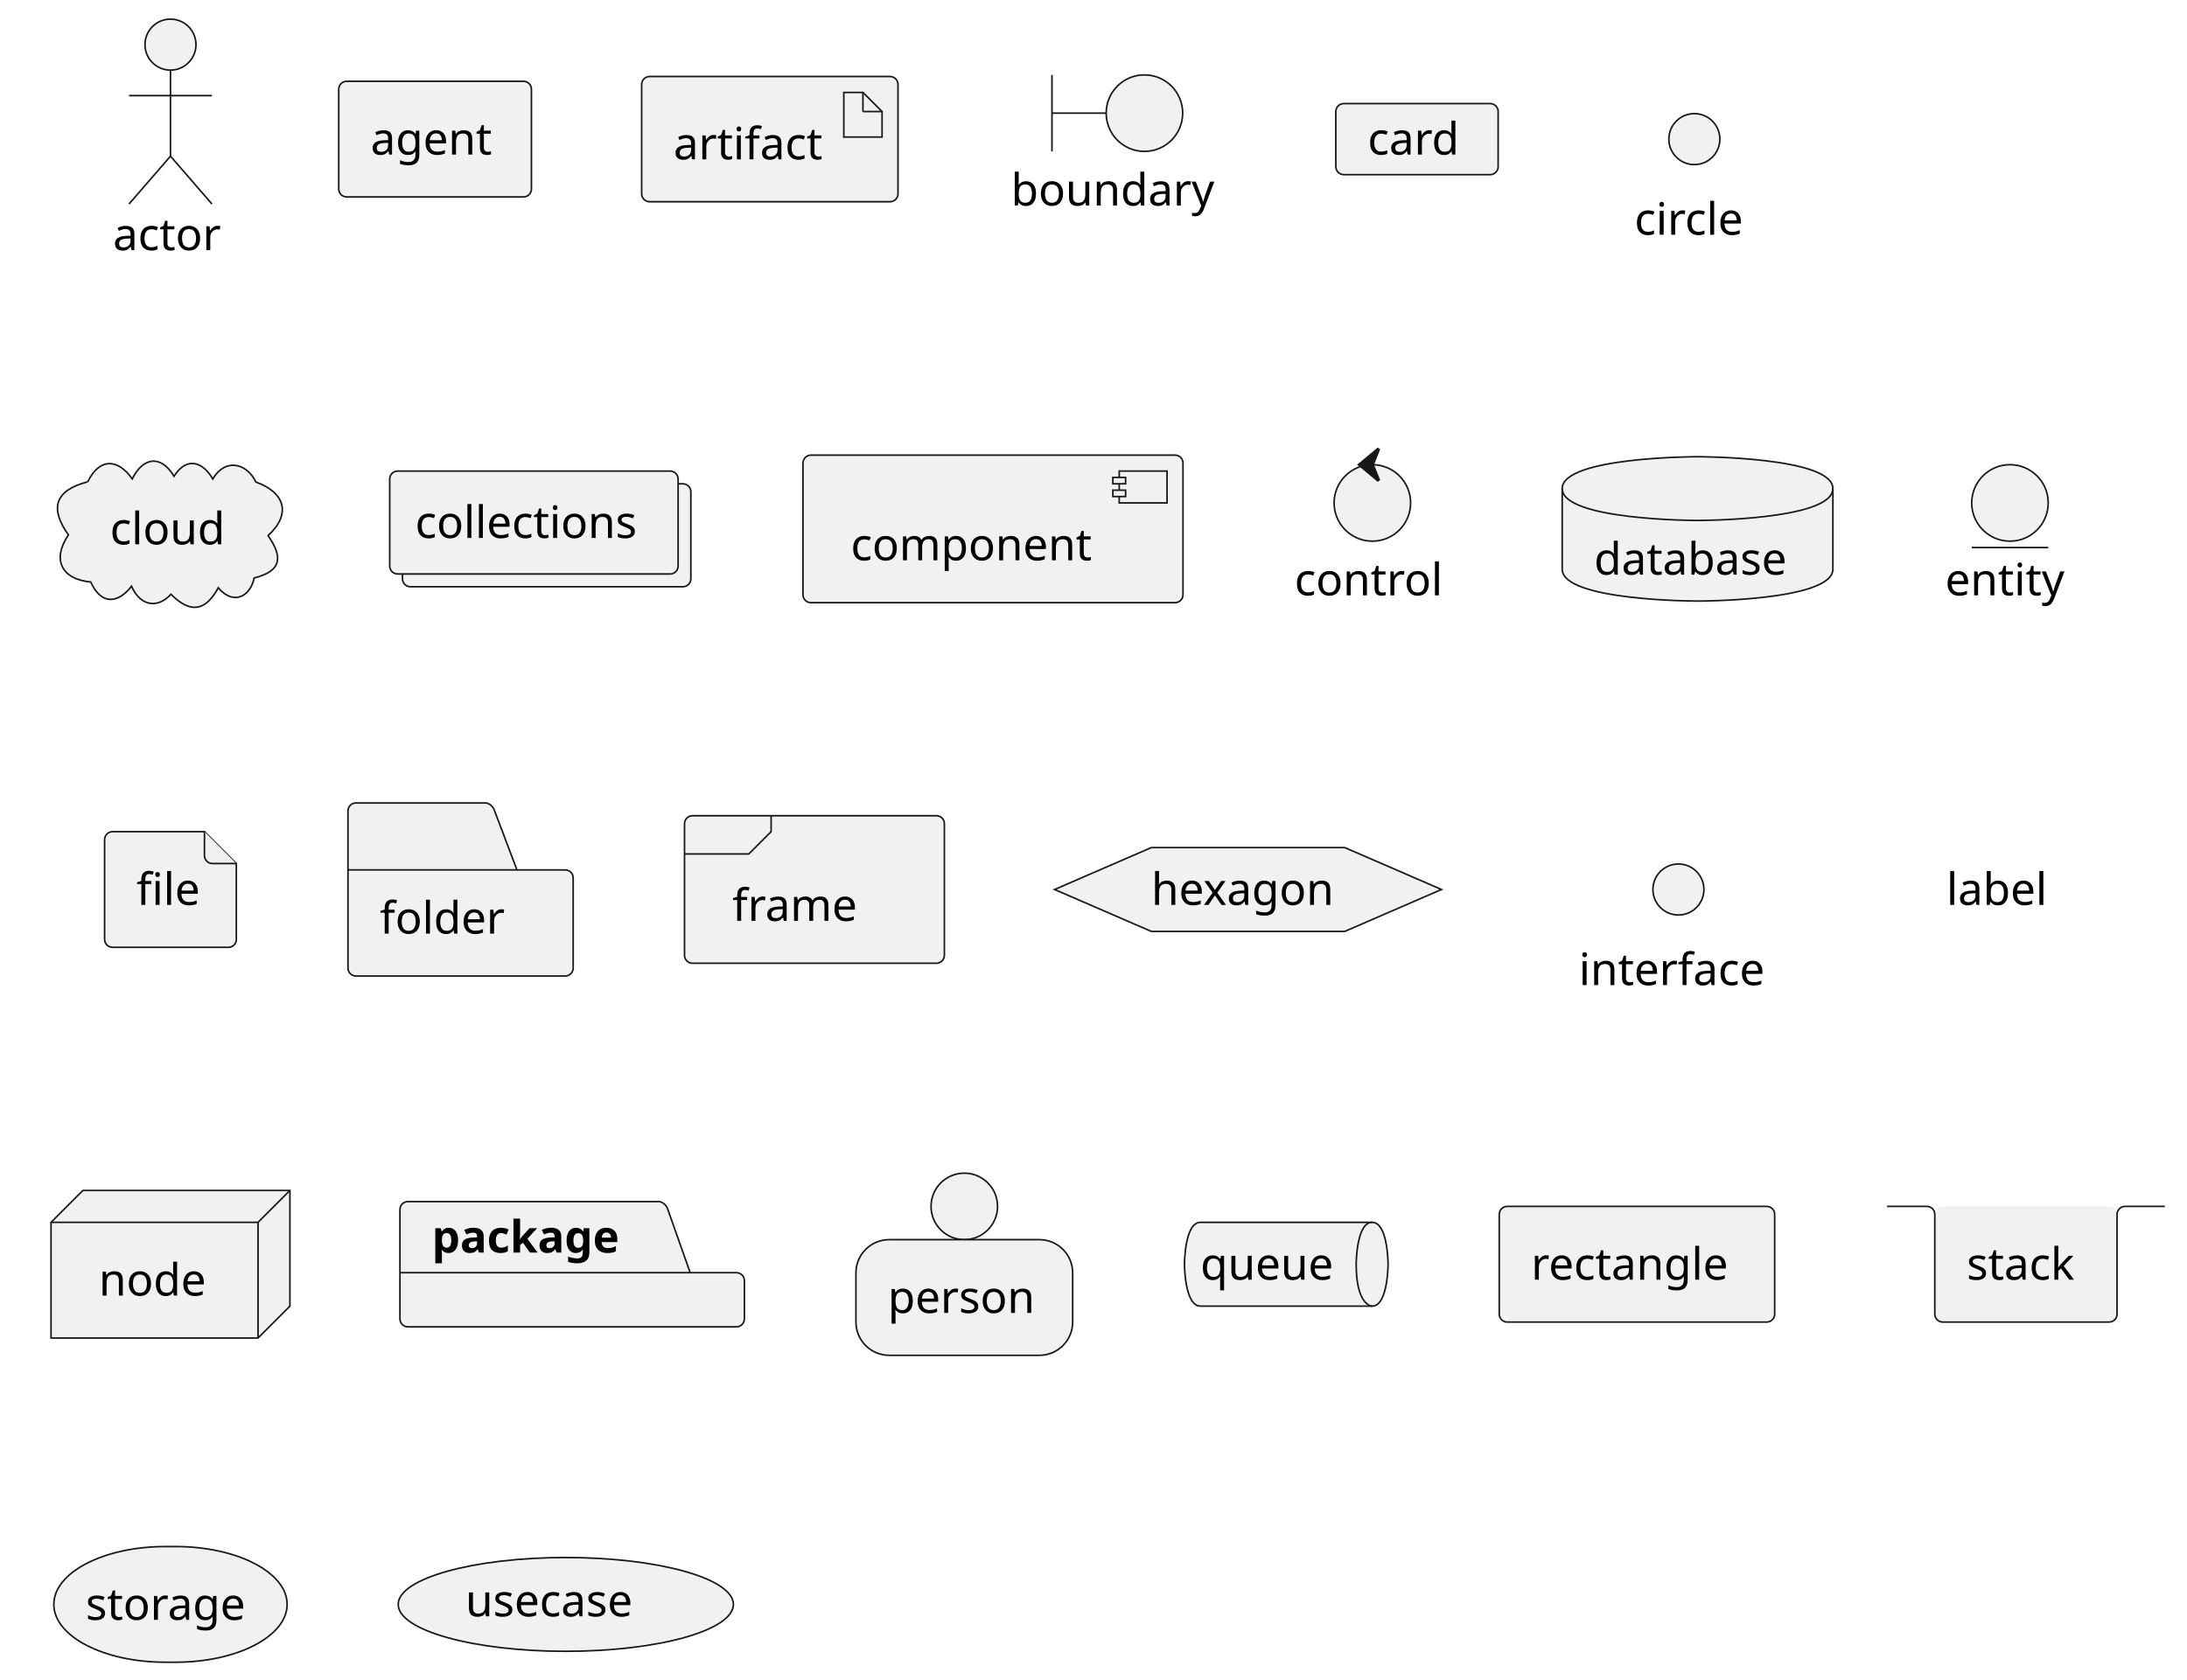
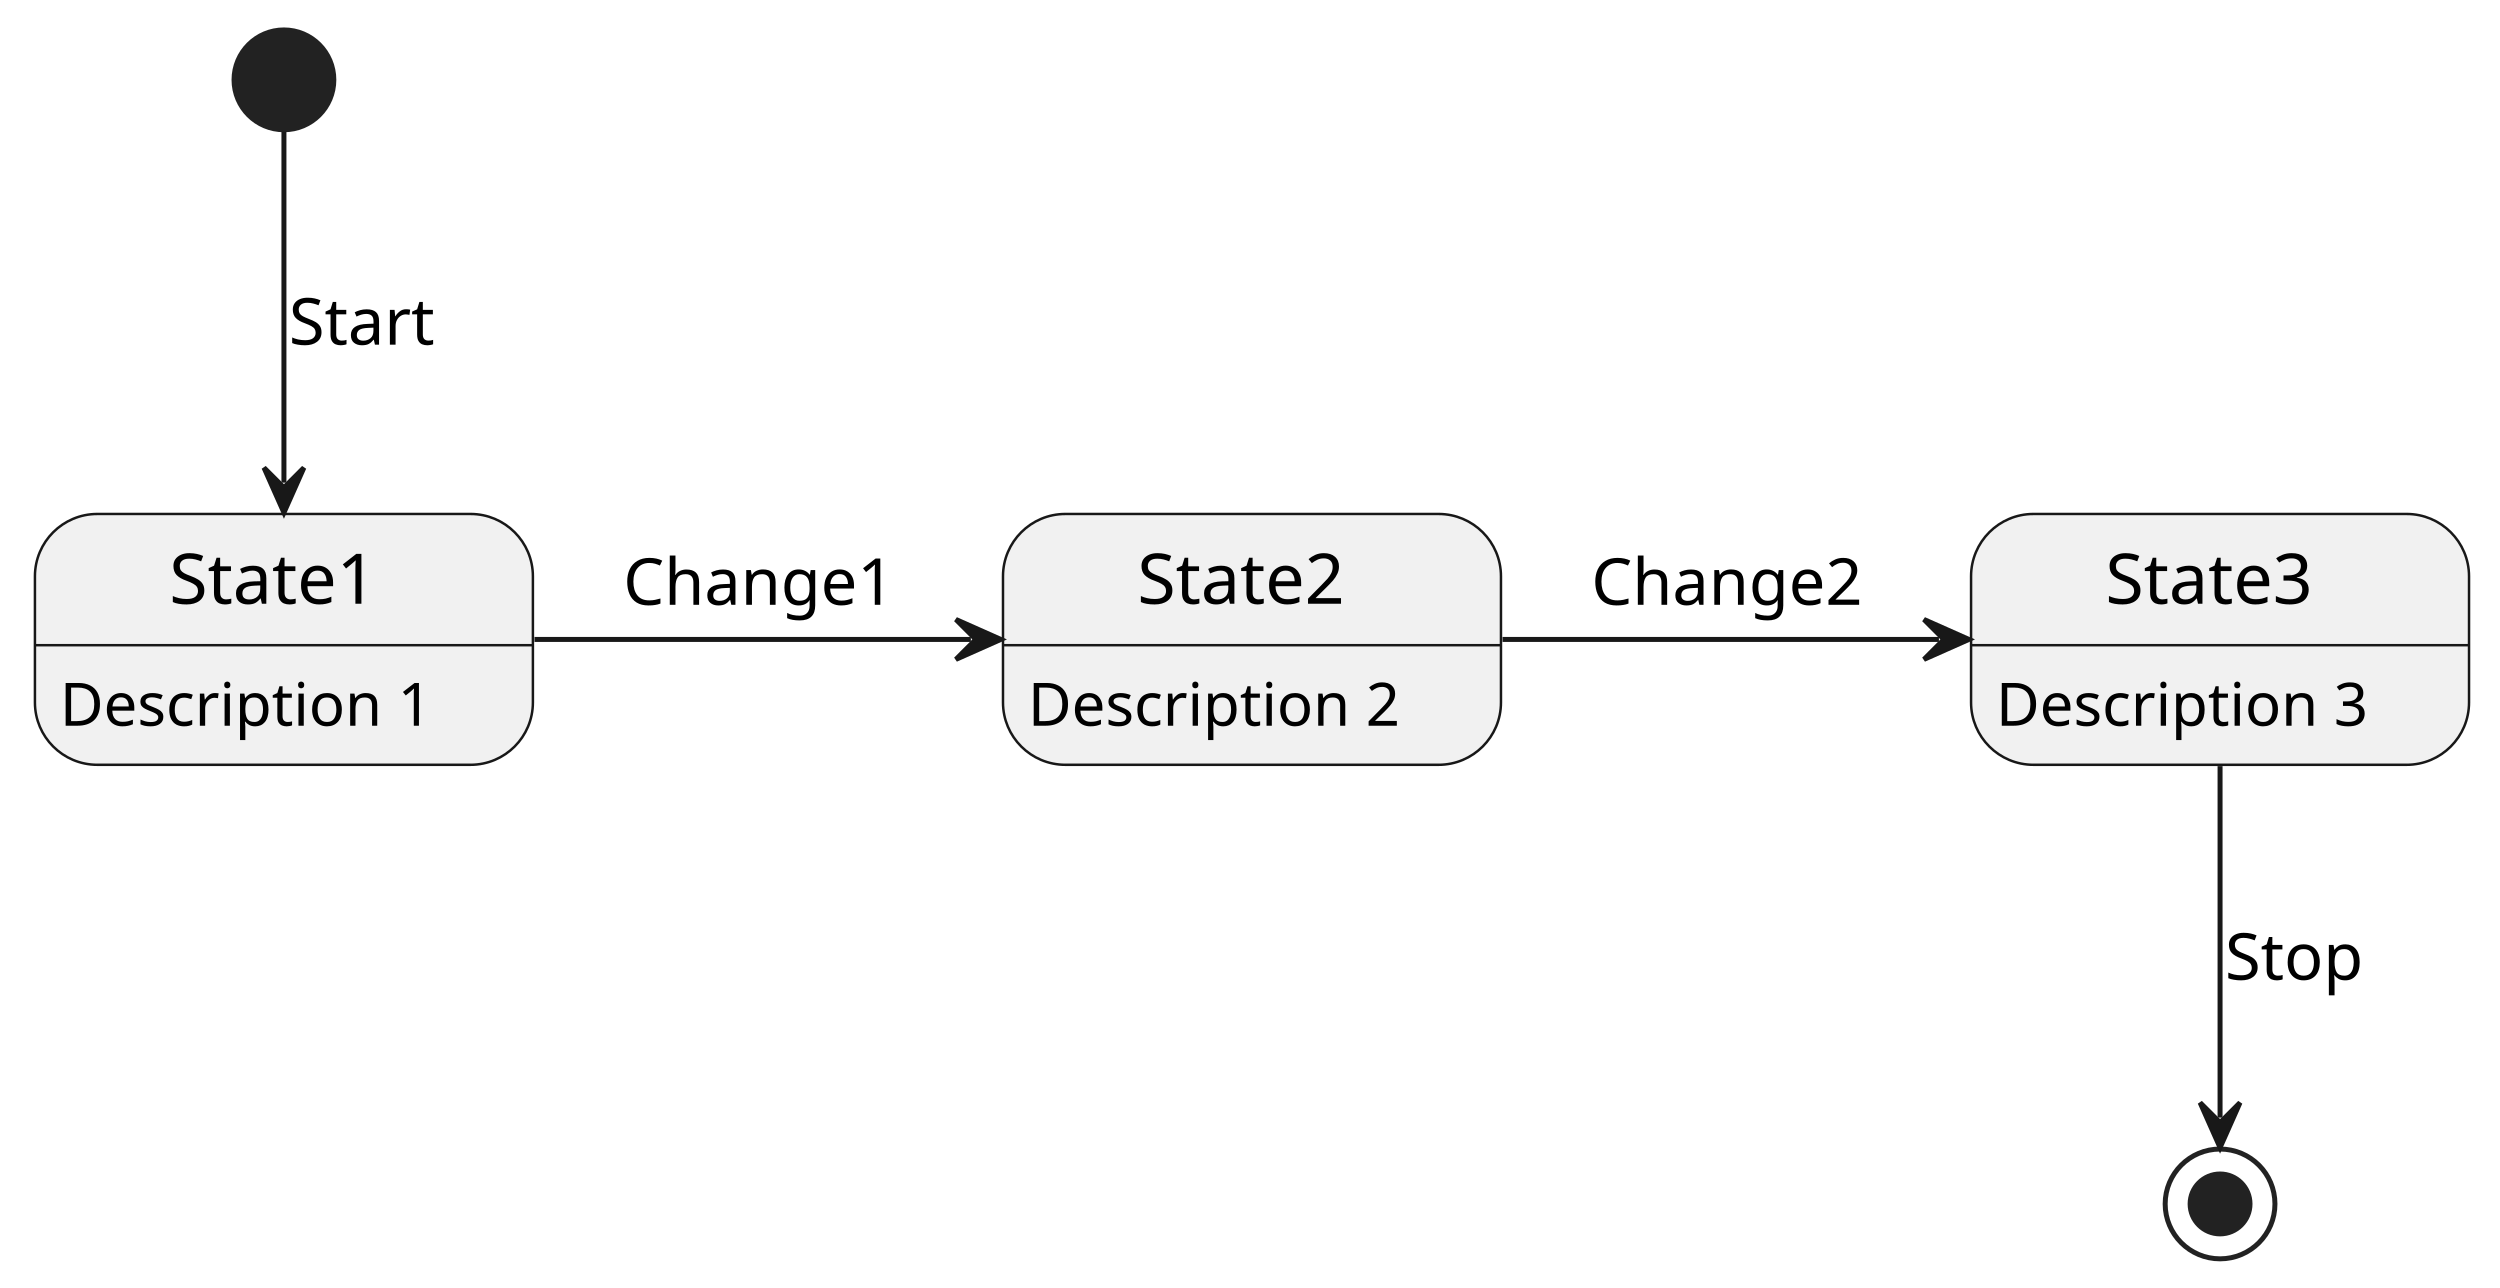
- <svg xmlns="http://www.w3.org/2000/svg" contentStyleType="text/css" height="527px" preserveAspectRatio="none" style="width:686px;height:527px;background:#FFFFFF;" version="1.1" viewBox="0 0 686 527" width="686px" zoomAndPan="magnify">
+ <svg xmlns="http://www.w3.org/2000/svg" contentStyleType="text/css" height="258px" preserveAspectRatio="none" style="width:501px;height:258px;background:#FFFFFF;" version="1.1" viewBox="0 0 501 258" width="501px" zoomAndPan="magnify">
  <defs />
  <g>
-     <g id="elem_actor">
-       <ellipse cx="53.474" cy="14" fill="#F1F1F1" rx="8" ry="8" style="stroke:#181818;stroke-width:0.5;" />
-       <path d="M53.474,22 L53.474,49 M40.474,30 L66.474,30 M53.474,49 L40.474,64 M53.474,49 L66.474,64 " fill="none" style="stroke:#181818;stroke-width:0.5;" />
-       <text fill="#000000" font-family="sans-serif" font-size="14" lengthAdjust="spacing" textLength="36.087" x="35.43" y="78.495">actor</text>
+     <ellipse cx="56.9" cy="16" fill="#222222" rx="10" ry="10" style="stroke:#222222;stroke-width:1.0;" />
+     <g id="State1">
+       <rect fill="#F1F1F1" height="50.266" rx="12.5" ry="12.5" style="stroke:#181818;stroke-width:0.5;" width="99.793" x="7" y="103" />
+       <line style="stroke:#181818;stroke-width:0.5;" x1="7" x2="106.793" y1="129.297" y2="129.297" />
+       <text fill="#000000" font-family="sans-serif" font-size="14" lengthAdjust="spacing" textLength="45.965" x="33.914" y="120.995">State1</text>
+       <text fill="#000000" font-family="sans-serif" font-size="12" lengthAdjust="spacing" textLength="79.793" x="12" y="145.435">Description 1</text>
    </g>
-     <g id="elem_agent">
-       <rect fill="#F1F1F1" height="36.297" rx="2.5" ry="2.5" style="stroke:#181818;stroke-width:0.5;" width="60.441" x="106.25" y="25.5" />
-       <text fill="#000000" font-family="sans-serif" font-size="14" lengthAdjust="spacing" textLength="40.441" x="116.25" y="48.495">agent</text>
+     <g id="State2">
+       <rect fill="#F1F1F1" height="50.266" rx="12.5" ry="12.5" style="stroke:#181818;stroke-width:0.5;" width="99.793" x="201" y="103" />
+       <line style="stroke:#181818;stroke-width:0.5;" x1="201" x2="300.793" y1="129.297" y2="129.297" />
+       <text fill="#000000" font-family="sans-serif" font-size="14" lengthAdjust="spacing" textLength="45.965" x="227.914" y="120.995">State2</text>
+       <text fill="#000000" font-family="sans-serif" font-size="12" lengthAdjust="spacing" textLength="79.793" x="206" y="145.435">Description 2</text>
    </g>
-     <g id="elem_artifact">
-       <rect fill="#F1F1F1" height="39.297" rx="2.5" ry="2.5" style="stroke:#181818;stroke-width:0.5;" width="80.408" x="201.27" y="24" />
-       <polygon fill="#F1F1F1" points="264.678,29,264.678,43,276.678,43,276.678,35,270.678,29,264.678,29" style="stroke:#181818;stroke-width:0.5;" />
-       <line style="stroke:#181818;stroke-width:0.5;" x1="270.678" x2="270.678" y1="29" y2="35" />
-       <line style="stroke:#181818;stroke-width:0.5;" x1="276.678" x2="270.678" y1="35" y2="35" />
-       <text fill="#000000" font-family="sans-serif" font-size="14" lengthAdjust="spacing" textLength="50.408" x="211.27" y="49.995">artifact</text>
+     <g id="State3">
+       <rect fill="#F1F1F1" height="50.266" rx="12.5" ry="12.5" style="stroke:#181818;stroke-width:0.5;" width="99.793" x="395" y="103" />
+       <line style="stroke:#181818;stroke-width:0.5;" x1="395" x2="494.793" y1="129.297" y2="129.297" />
+       <text fill="#000000" font-family="sans-serif" font-size="14" lengthAdjust="spacing" textLength="45.965" x="421.914" y="120.995">State3</text>
+       <text fill="#000000" font-family="sans-serif" font-size="12" lengthAdjust="spacing" textLength="79.793" x="400" y="145.435">Description 3</text>
    </g>
-     <g id="elem_boundary">
-       <path d="M329.973,23.5 L329.973,47.5 M329.973,35.5 L346.973,35.5 " fill="none" style="stroke:#181818;stroke-width:0.5;" />
-       <ellipse cx="358.973" cy="35.5" fill="#F1F1F1" rx="12" ry="12" style="stroke:#181818;stroke-width:0.5;" />
-       <text fill="#000000" font-family="sans-serif" font-size="14" lengthAdjust="spacing" textLength="66.705" x="317.12" y="64.495">boundary</text>
+     <ellipse cx="444.9" cy="241.27" fill="none" rx="11" ry="11" style="stroke:#222222;stroke-width:1.0;" />
+     <ellipse cx="444.9" cy="241.27" fill="#222222" rx="6" ry="6" style="stroke:#222222;stroke-width:1.0;" />
+     <g id="link_*start*_State1">
+       <path d="M56.9,26.39 C56.9,43.14 56.9,72.67 56.9,96.73 " fill="none" id="*start*-to-State1" style="stroke:#181818;stroke-width:1.0;" />
+       <polygon fill="#181818" points="56.9,102.73,60.9,93.73,56.9,97.73,52.9,93.73,56.9,102.73" style="stroke:#181818;stroke-width:1.0;" />
+       <text fill="#000000" font-family="sans-serif" font-size="13" lengthAdjust="spacing" textLength="31.757" x="57.9" y="69.067">Start</text>
    </g>
-     <g id="elem_card">
-       <rect fill="#F1F1F1" height="22.297" rx="2.5" ry="2.5" style="stroke:#181818;stroke-width:0.5;" width="50.919" x="419.01" y="32.5" />
-       <text fill="#000000" font-family="sans-serif" font-size="14" lengthAdjust="spacing" textLength="30.919" x="429.01" y="48.495">card</text>
+     <g id="link_State1_State2">
+       <path d="M107.11,128.14 C135.85,128.14 165.8,128.14 194.56,128.14 " fill="none" id="State1-to-State2" style="stroke:#181818;stroke-width:1.0;" />
+       <polygon fill="#181818" points="200.56,128.14,191.56,124.14,195.56,128.14,191.56,132.14,200.56,128.14" style="stroke:#181818;stroke-width:1.0;" />
+       <text fill="#000000" font-family="sans-serif" font-size="13" lengthAdjust="spacing" textLength="58.043" x="124.9" y="121.207">Change1</text>
    </g>
-     <g id="elem_circle">
-       <ellipse cx="531.47" cy="43.65" fill="#F1F1F1" rx="8" ry="8" style="stroke:#181818;stroke-width:0.5;" />
-       <text fill="#000000" font-family="sans-serif" font-size="14" lengthAdjust="spacing" textLength="37.543" x="512.698" y="73.645">circle</text>
+     <g id="link_State2_State3">
+       <path d="M301.11,128.14 C329.85,128.14 359.8,128.14 388.56,128.14 " fill="none" id="State2-to-State3" style="stroke:#181818;stroke-width:1.0;" />
+       <polygon fill="#181818" points="394.56,128.14,385.56,124.14,389.56,128.14,385.56,132.14,394.56,128.14" style="stroke:#181818;stroke-width:1.0;" />
+       <text fill="#000000" font-family="sans-serif" font-size="13" lengthAdjust="spacing" textLength="58.043" x="318.9" y="121.207">Change2</text>
    </g>
-     <g id="elem_cloud">
-       <path d="M27.524,151.167 C31.182,143.658 36.92,143.787 41.485,150.26 C44.79,143.496 50.418,142.497 54.587,149.434 C58.533,143.158 63.596,144.839 66.739,150.267 C70.636,143.689 77.308,145.202 80.29,151.25 C89.207,154.452 91.589,161.142 84.087,168.054 C88.671,174.659 88.556,179.114 79.747,181.347 C78.349,187.541 73.032,189.841 68.466,184.425 C64.383,191.976 59.58,192.438 53.636,186.467 C48.985,191.435 43.732,189.687 41.261,183.947 C36.769,189.67 31.615,189.633 28.457,182.607 C19.231,181.761 16.231,175.529 21.462,167.836 C15.388,159.303 17.388,153.804 27.524,151.167 " fill="#F1F1F1" style="stroke:#181818;stroke-width:0.5;" />
-       <text fill="#000000" font-family="sans-serif" font-size="14" lengthAdjust="spacing" textLength="37.912" x="34.51" y="170.795">cloud</text>
-     </g>
-     <g id="elem_collections">
-       <rect fill="#F1F1F1" height="32.297" rx="2.5" ry="2.5" style="stroke:#181818;stroke-width:0.5;" width="90.464" x="126.24" y="151.8" />
-       <rect fill="#F1F1F1" height="32.297" rx="2.5" ry="2.5" style="stroke:#181818;stroke-width:0.5;" width="90.464" x="122.24" y="147.8" />
-       <text fill="#000000" font-family="sans-serif" font-size="14" lengthAdjust="spacing" textLength="74.464" x="130.24" y="168.795">collections</text>
-     </g>
-     <g id="elem_component">
-       <rect fill="#F1F1F1" height="46.297" rx="2.5" ry="2.5" style="stroke:#181818;stroke-width:0.5;" width="119.201" x="251.87" y="142.8" />
-       <rect fill="#F1F1F1" height="10" style="stroke:#181818;stroke-width:0.5;" width="15" x="351.071" y="147.8" />
-       <rect fill="#F1F1F1" height="2" style="stroke:#181818;stroke-width:0.5;" width="4" x="349.071" y="149.8" />
-       <rect fill="#F1F1F1" height="2" style="stroke:#181818;stroke-width:0.5;" width="4" x="349.071" y="153.8" />
-       <text fill="#000000" font-family="sans-serif" font-size="14" lengthAdjust="spacing" textLength="79.201" x="266.87" y="175.795">component</text>
-     </g>
-     <g id="elem_control">
-       <ellipse cx="430.468" cy="157.8" fill="#F1F1F1" rx="12" ry="12" style="stroke:#181818;stroke-width:0.5;" />
-       <polygon fill="#181818" points="426.468,145.8,432.468,140.8,430.468,145.8,432.468,150.8,426.468,145.8" style="stroke:#181818;stroke-width:1.0;" />
-       <text fill="#000000" font-family="sans-serif" font-size="14" lengthAdjust="spacing" textLength="48.836" x="406.05" y="186.795">control</text>
-     </g>
-     <g id="elem_database">
-       <path d="M490.02,153.3 C490.02,143.3 532.474,143.3 532.474,143.3 C532.474,143.3 574.927,143.3 574.927,153.3 L574.927,178.597 C574.927,188.597 532.474,188.597 532.474,188.597 C532.474,188.597 490.02,188.597 490.02,178.597 L490.02,153.3 " fill="#F1F1F1" style="stroke:#181818;stroke-width:0.5;" />
-       <path d="M490.02,153.3 C490.02,163.3 532.474,163.3 532.474,163.3 C532.474,163.3 574.927,163.3 574.927,153.3 " fill="none" style="stroke:#181818;stroke-width:0.5;" />
-       <text fill="#000000" font-family="sans-serif" font-size="14" lengthAdjust="spacing" textLength="64.907" x="500.02" y="180.295">database</text>
-     </g>
-     <g id="elem_entity">
-       <ellipse cx="630.47" cy="157.8" fill="#F1F1F1" rx="12" ry="12" style="stroke:#181818;stroke-width:0.5;" />
-       <line style="stroke:#181818;stroke-width:0.5;" x1="618.47" x2="642.47" y1="171.8" y2="171.8" />
-       <text fill="#000000" font-family="sans-serif" font-size="14" lengthAdjust="spacing" textLength="40.64" x="610.15" y="186.795">entity</text>
-     </g>
-     <g id="elem_file">
-       <path d="M32.81,263.44 L32.81,294.737 A2.5,2.5 0 0 0 35.31,297.237 L71.631,297.237 A2.5,2.5 0 0 0 74.131,294.737 L74.131,270.94 L64.131,260.94 L35.31,260.94 A2.5,2.5 0 0 0 32.81,263.44 " fill="#F1F1F1" style="stroke:#181818;stroke-width:0.5;" />
-       <path d="M64.131,260.94 L64.131,268.44 A2.5,2.5 0 0 0 66.631,270.94 L74.131,270.94 " fill="#F1F1F1" style="stroke:#181818;stroke-width:0.5;" />
-       <text fill="#000000" font-family="sans-serif" font-size="14" lengthAdjust="spacing" textLength="21.321" x="42.81" y="283.935">file</text>
-     </g>
-     <g id="elem_folder">
-       <path d="M111.65,251.94 L152.65,251.94 A3.75,3.75 0 0 1 155.15,254.44 L162.15,272.94 L177.29,272.94 A2.5,2.5 0 0 1 179.79,275.44 L179.79,303.737 A2.5,2.5 0 0 1 177.29,306.237 L111.65,306.237 A2.5,2.5 0 0 1 109.15,303.737 L109.15,254.44 A2.5,2.5 0 0 1 111.65,251.94 " fill="#F1F1F1" style="stroke:#181818;stroke-width:0.5;" />
-       <line style="stroke:#181818;stroke-width:0.5;" x1="109.15" x2="162.15" y1="272.94" y2="272.94" />
-       <text fill="#000000" font-family="sans-serif" font-size="14" lengthAdjust="spacing" textLength="40.64" x="119.15" y="292.935">folder</text>
-     </g>
-     <g id="elem_frame">
-       <rect fill="#F1F1F1" height="46.297" rx="2.5" ry="2.5" style="stroke:#181818;stroke-width:0.5;" width="81.515" x="214.71" y="255.94" />
-       <path d="M241.881,255.94 L241.881,260.94 L234.881,267.94 L214.71,267.94 " fill="none" style="stroke:#181818;stroke-width:0.5;" />
-       <text fill="#000000" font-family="sans-serif" font-size="14" lengthAdjust="spacing" textLength="41.515" x="229.71" y="288.935">frame</text>
-     </g>
-     <g id="elem_hexagon">
-       <polygon fill="#F1F1F1" points="452.15,279.09,421.81,265.94,361.13,265.94,330.79,279.09,361.13,292.24,421.81,292.24,452.15,279.09" style="stroke:#181818;stroke-width:0.5;" />
-       <text fill="#000000" font-family="sans-serif" font-size="14" lengthAdjust="spacing" textLength="60.676" x="361.128" y="283.935">hexagon</text>
-     </g>
-     <g id="elem_interface">
-       <ellipse cx="526.47" cy="279.09" fill="#F1F1F1" rx="8" ry="8" style="stroke:#181818;stroke-width:0.5;" />
-       <text fill="#000000" font-family="sans-serif" font-size="14" lengthAdjust="spacing" textLength="62.44" x="495.25" y="309.085">interface</text>
-     </g>
-     <g id="elem_label">
-       <text fill="#000000" font-family="sans-serif" font-size="14" lengthAdjust="spacing" textLength="33.858" x="610.54" y="283.935">label</text>
-     </g>
-     <g id="elem_node">
-       <polygon fill="#F1F1F1" points="16,383.52,26,373.52,90.939,373.52,90.939,409.817,80.939,419.817,16,419.817,16,383.52" style="stroke:#181818;stroke-width:0.5;" />
-       <line style="stroke:#181818;stroke-width:0.5;" x1="80.939" x2="90.939" y1="383.52" y2="373.52" />
-       <line style="stroke:#181818;stroke-width:0.5;" x1="16" x2="80.939" y1="383.52" y2="383.52" />
-       <line style="stroke:#181818;stroke-width:0.5;" x1="80.939" x2="80.939" y1="383.52" y2="419.817" />
-       <text fill="#000000" font-family="sans-serif" font-size="14" lengthAdjust="spacing" textLength="34.938" x="31" y="406.515">node</text>
-     </g>
-     <g id="elem_package">
-       <path d="M127.95,377.02 L206.992,377.02 A3.75,3.75 0 0 1 209.492,379.52 L216.492,399.317 L230.992,399.317 A2.5,2.5 0 0 1 233.492,401.817 L233.492,413.817 A2.5,2.5 0 0 1 230.992,416.317 L127.95,416.317 A2.5,2.5 0 0 1 125.45,413.817 L125.45,379.52 A2.5,2.5 0 0 1 127.95,377.02 " fill="#F1F1F1" style="stroke:#181818;stroke-width:0.5;" />
-       <line style="stroke:#181818;stroke-width:0.5;" x1="125.45" x2="216.492" y1="399.317" y2="399.317" />
-       <text fill="#000000" font-family="sans-serif" font-size="14" font-weight="bold" lengthAdjust="spacing" textLength="66.042" x="135.45" y="393.015">package</text>
-     </g>
-     <g id="elem_person">
-       <ellipse cx="302.474" cy="378.522" fill="#F1F1F1" rx="10.432" ry="10.432" style="stroke:#181818;stroke-width:0.5;" />
-       <rect fill="#F1F1F1" height="36.297" rx="10.432" ry="10.432" style="stroke:#181818;stroke-width:0.5;" width="67.988" x="268.48" y="388.954" />
-       <text fill="#000000" font-family="sans-serif" font-size="14" lengthAdjust="spacing" textLength="47.988" x="278.48" y="411.949">person</text>
-     </g>
-     <g id="elem_queue">
-       <path d="M376.54,383.52 L430.399,383.52 C435.399,383.52 435.399,396.668 435.399,396.668 C435.399,396.668 435.399,409.817 430.399,409.817 L376.54,409.817 C371.54,409.817 371.54,396.668 371.54,396.668 C371.54,396.668 371.54,383.52 376.54,383.52 " fill="#F1F1F1" style="stroke:#181818;stroke-width:0.5;" />
-       <path d="M430.399,383.52 C425.399,383.52 425.399,396.668 425.399,396.668 C425.399,409.817 430.399,409.817 430.399,409.817 " fill="none" style="stroke:#181818;stroke-width:0.5;" />
-       <text fill="#000000" font-family="sans-serif" font-size="14" lengthAdjust="spacing" textLength="43.859" x="376.54" y="401.515">queue</text>
-     </g>
-     <g id="elem_rectangle">
-       <rect fill="#F1F1F1" height="36.297" rx="2.5" ry="2.5" style="stroke:#181818;stroke-width:0.5;" width="86.397" x="470.27" y="378.52" />
-       <text fill="#000000" font-family="sans-serif" font-size="14" lengthAdjust="spacing" textLength="66.397" x="480.27" y="401.515">rectangle</text>
-     </g>
-     <g id="elem_stack">
-       <rect fill="#F1F1F1" height="36.297" rx="2.5" ry="2.5" style="stroke:none;stroke-width:0.5;" width="57.167" x="606.89" y="378.52" />
-       <path d="M591.89,378.52 L604.39,378.52 A2.5,2.5 0 0 1 606.89,381.02 L606.89,412.317 A2.5,2.5 0 0 0 609.39,414.817 L661.557,414.817 A2.5,2.5 0 0 0 664.057,412.317 L664.057,381.02 A2.5,2.5 0 0 1 666.557,378.52 L679.057,378.52 " fill="none" style="stroke:#181818;stroke-width:0.5;" />
-       <text fill="#000000" font-family="sans-serif" font-size="14" lengthAdjust="spacing" textLength="37.167" x="616.89" y="401.515">stack</text>
-     </g>
-     <g id="elem_storage">
-       <rect fill="#F1F1F1" height="36.297" rx="35" ry="35" style="stroke:#181818;stroke-width:0.5;" width="73.184" x="16.88" y="485.25" />
-       <text fill="#000000" font-family="sans-serif" font-size="14" lengthAdjust="spacing" textLength="53.184" x="26.88" y="508.245">storage</text>
-     </g>
-     <g id="elem_usecase">
-       <ellipse cx="177.474" cy="503.405" fill="#F1F1F1" rx="52.574" ry="14.715" style="stroke:#181818;stroke-width:0.5;" />
-       <text fill="#000000" font-family="sans-serif" font-size="14" lengthAdjust="spacing" textLength="56.964" x="145.992" y="507.152">usecase</text>
+     <g id="link_State3_*end*">
+       <path d="M444.9,153.53 C444.9,177.42 444.9,206.69 444.9,223.97 " fill="none" id="State3-to-*end*" style="stroke:#181818;stroke-width:1.0;" />
+       <polygon fill="#181818" points="444.9,229.97,448.9,220.97,444.9,224.97,440.9,220.97,444.9,229.97" style="stroke:#181818;stroke-width:1.0;" />
+       <text fill="#000000" font-family="sans-serif" font-size="13" lengthAdjust="spacing" textLength="29.555" x="445.9" y="196.337">Stop</text>
    </g>
  </g>
</svg>
